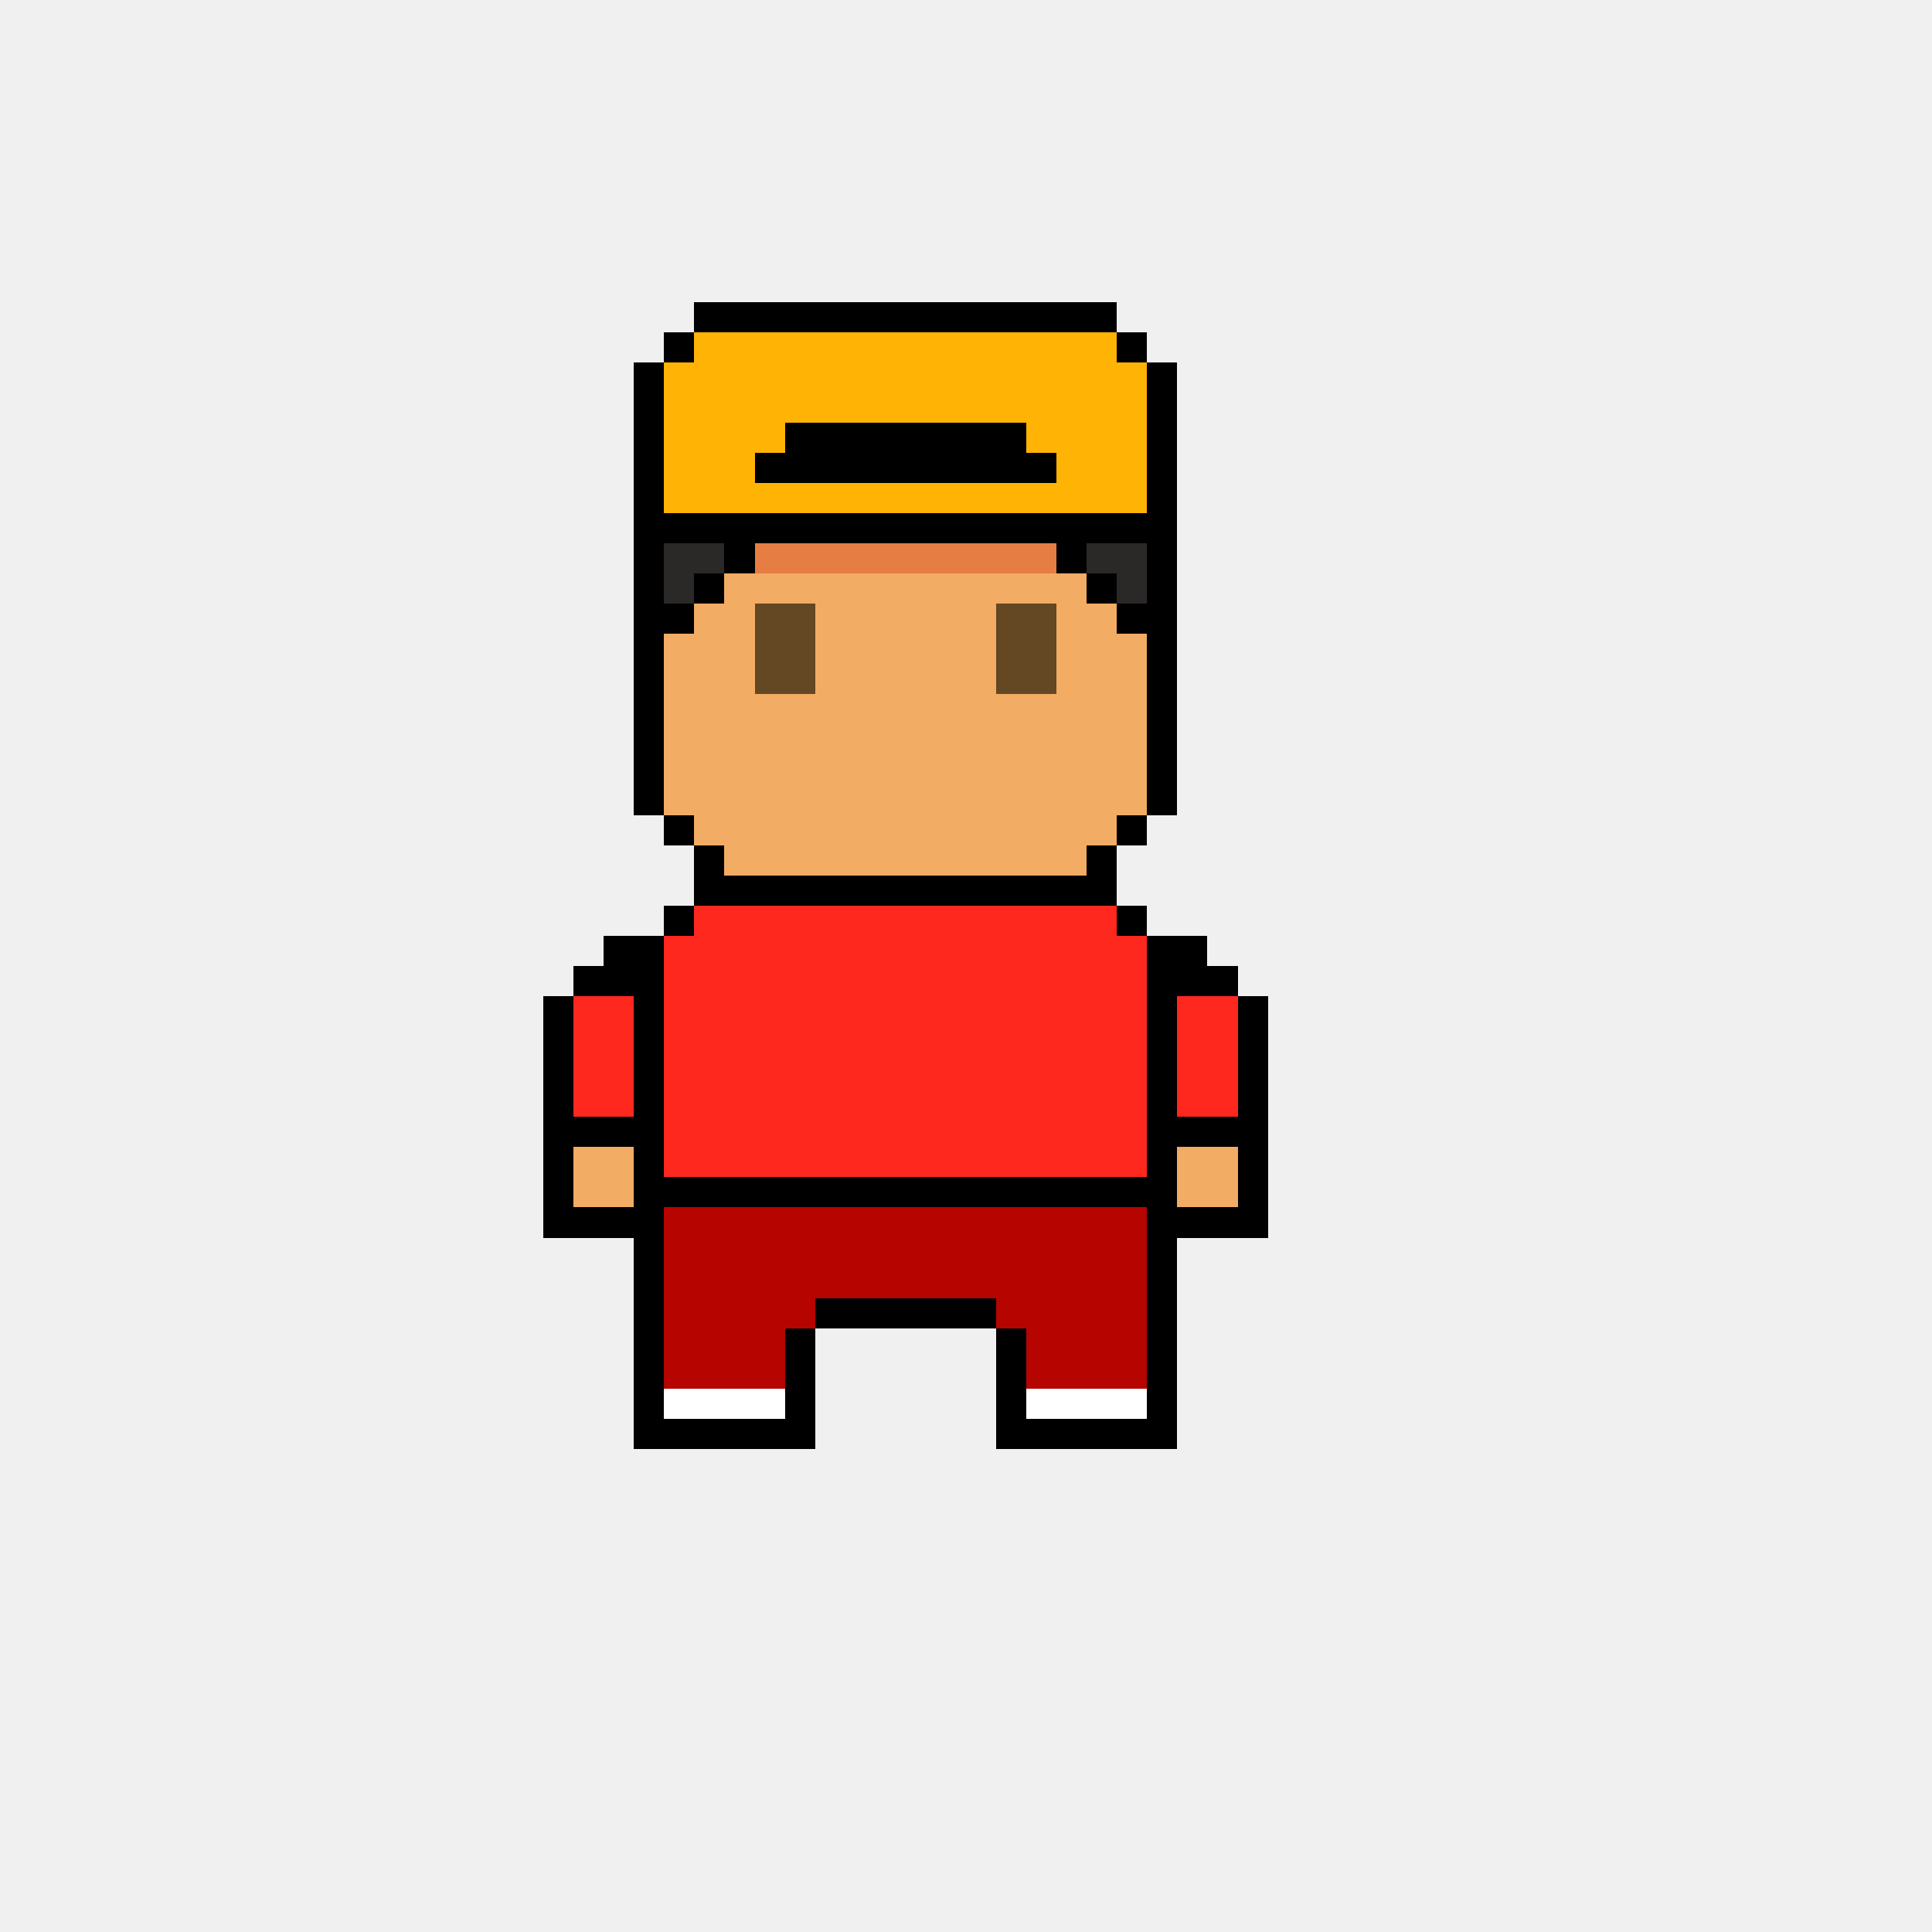
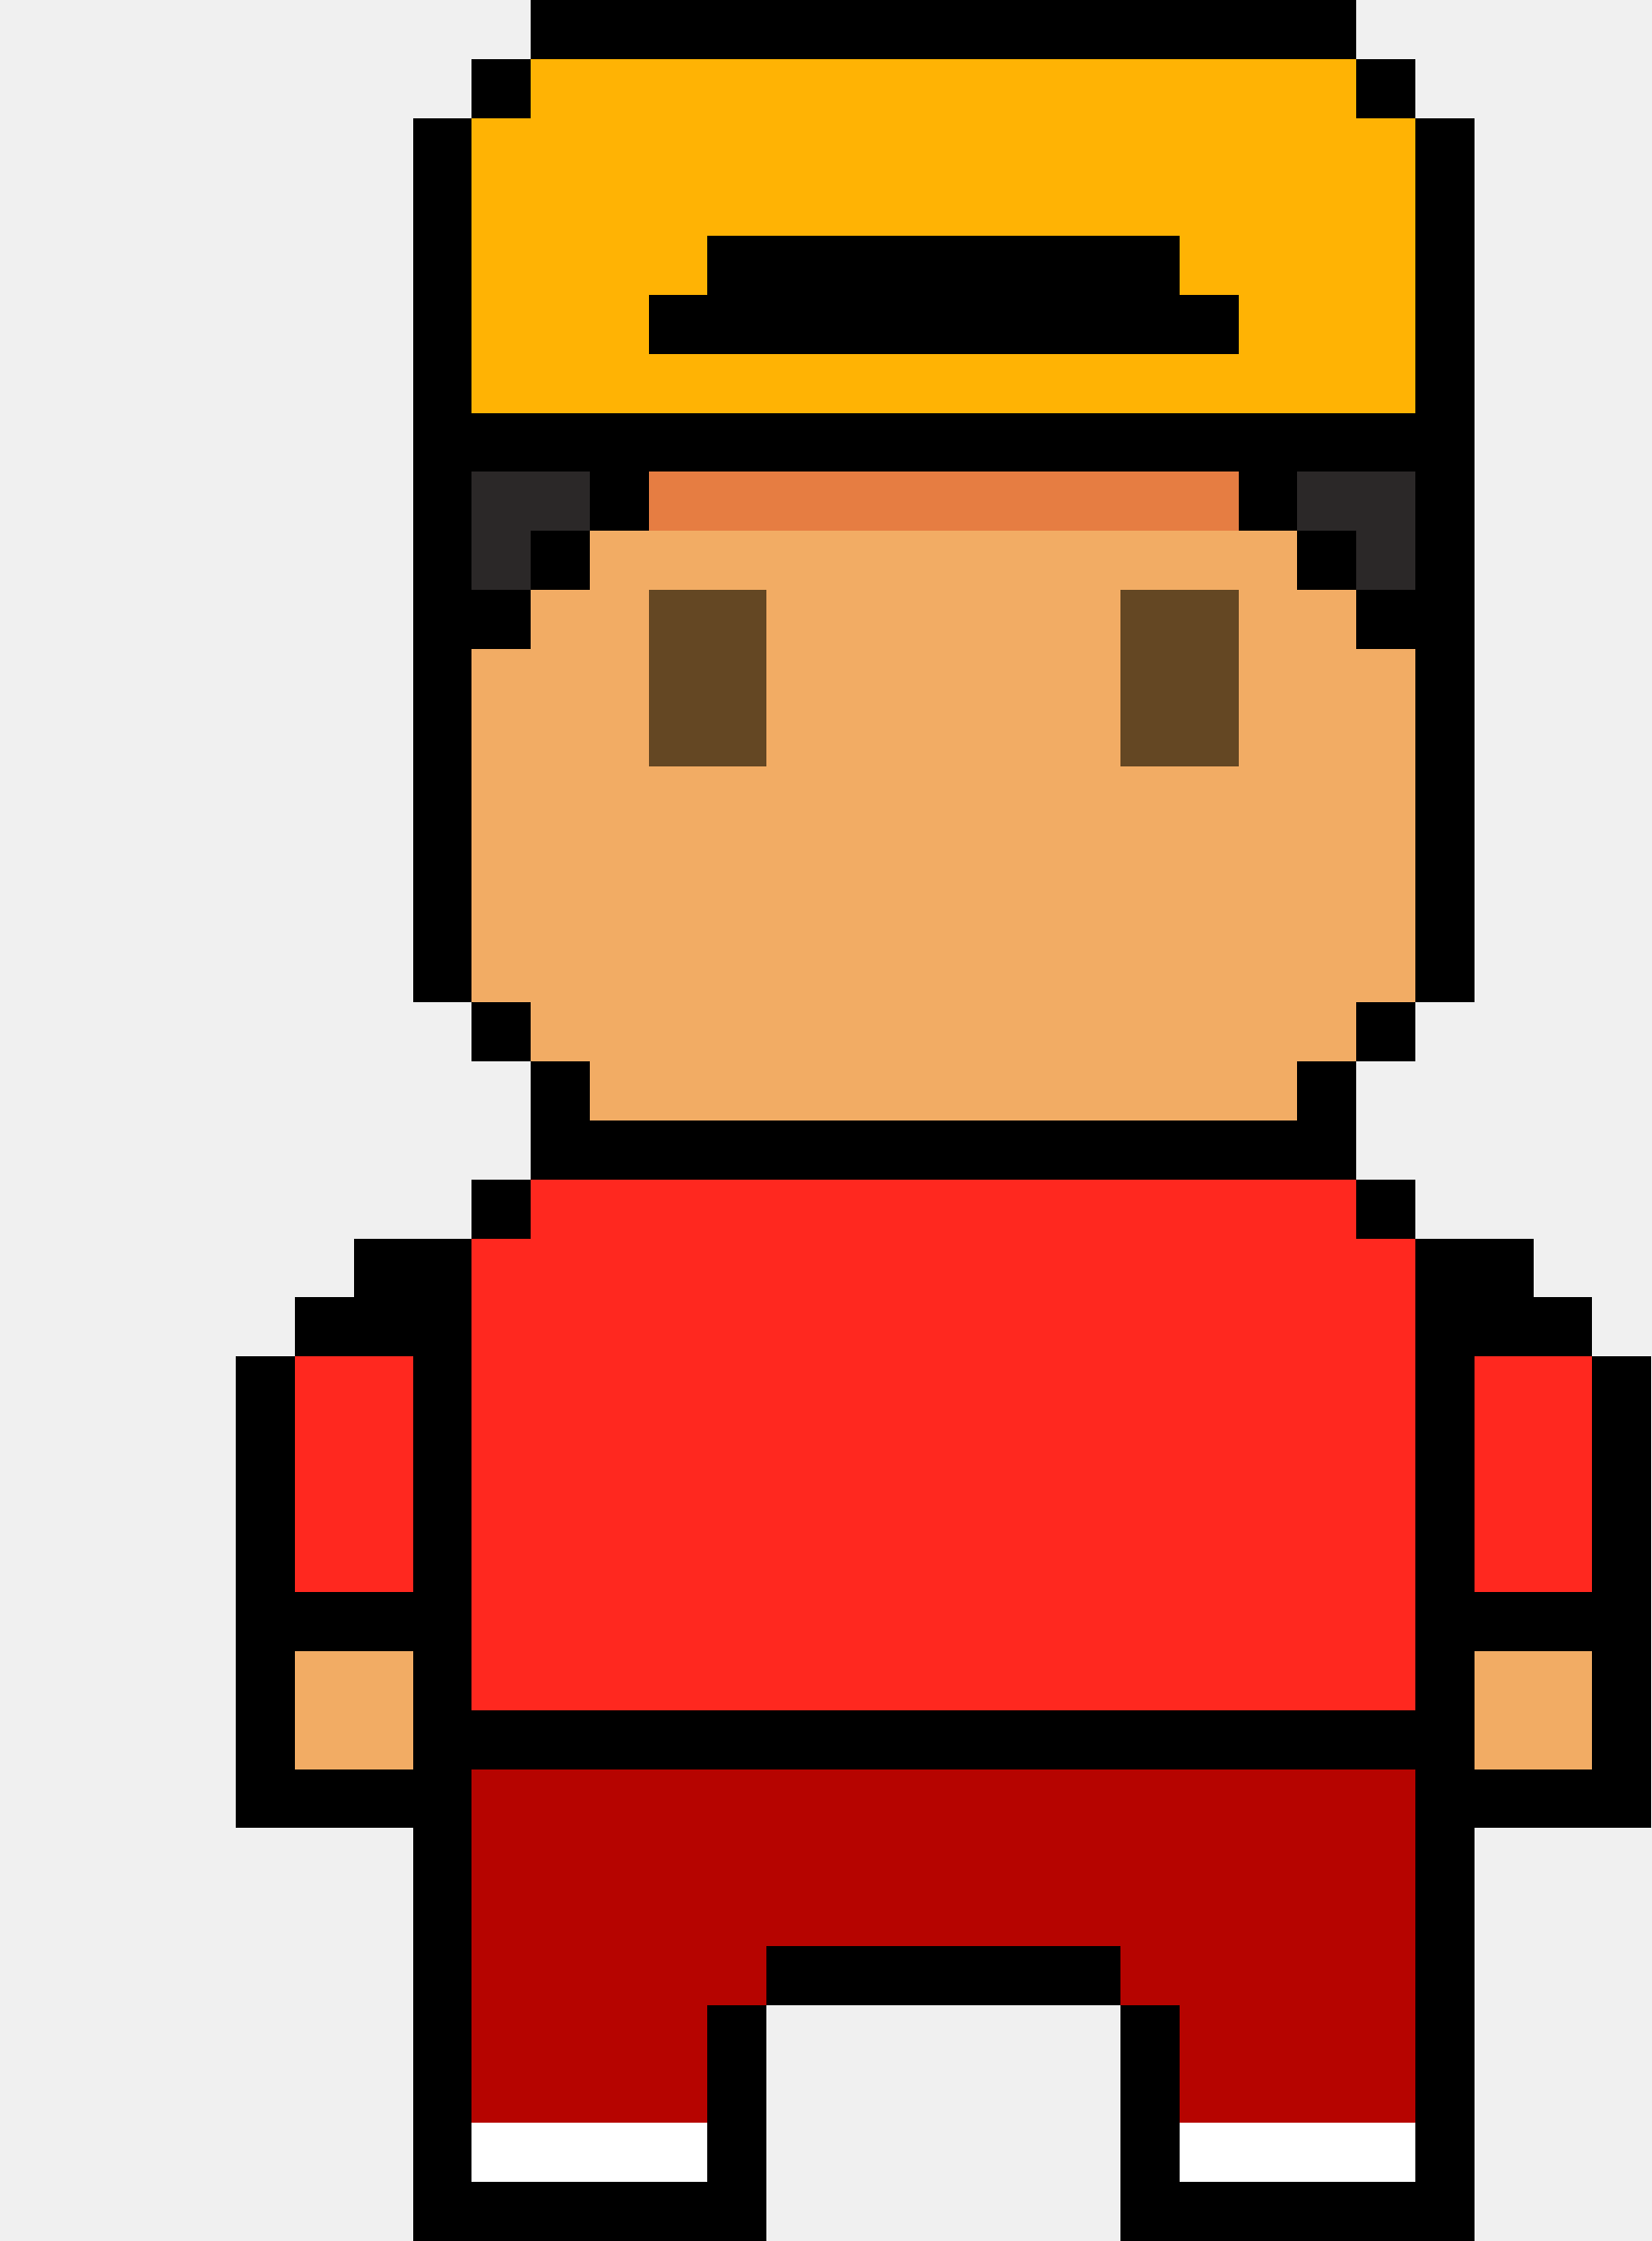
- <svg xmlns="http://www.w3.org/2000/svg" viewBox="0 -0.5 64 64" shape-rendering="crispEdges">
-   <path stroke="#000000" d="M23 10h14M22 11h1M37 11h1M21 12h1M38 12h1M21 13h1M38 13h1M21 14h1M26 14h8M38 14h1M21 15h1M25 15h10M38 15h1M21 16h1M38 16h1M21 17h18M21 18h1M24 18h1M35 18h1M38 18h1M21 19h1M23 19h1M36 19h1M38 19h1M21 20h2M37 20h2M21 21h1M38 21h1M21 22h1M38 22h1M21 23h1M38 23h1M21 24h1M38 24h1M21 25h1M38 25h1M21 26h1M38 26h1M22 27h1M37 27h1M23 28h1M36 28h1M23 29h14M22 30h1M37 30h1M20 31h2M38 31h2M19 32h3M38 32h3M18 33h1M21 33h1M38 33h1M41 33h1M18 34h1M21 34h1M38 34h1M41 34h1M18 35h1M21 35h1M38 35h1M41 35h1M18 36h1M21 36h1M38 36h1M41 36h1M18 37h4M38 37h4M18 38h1M21 38h1M38 38h1M41 38h1M18 39h1M21 39h18M41 39h1M18 40h4M38 40h4M21 41h1M38 41h1M21 42h1M38 42h1M21 43h1M27 43h6M38 43h1M21 44h1M26 44h1M33 44h1M38 44h1M21 45h1M26 45h1M33 45h1M38 45h1M21 46h1M26 46h1M33 46h1M38 46h1M21 47h6M33 47h6" />
-   <path stroke="#ffb304" d="M23 11h14M22 12h16M22 13h16M22 14h4M34 14h4M22 15h3M35 15h3M22 16h16" />
-   <path stroke="#2b2828" d="M22 18h2M36 18h2M22 19h1M37 19h1" />
-   <path stroke="#e67d42" d="M25 18h10" />
-   <path stroke="#f2ac64" d="M24 19h12M23 20h2M27 20h6M35 20h2M22 21h3M27 21h6M35 21h3M22 22h3M27 22h6M35 22h3M22 23h16M22 24h16M22 25h16M22 26h16M23 27h14M24 28h12M19 38h2M39 38h2M19 39h2M39 39h2" />
-   <path stroke="#644723" d="M25 20h2M33 20h2M25 21h2M33 21h2M25 22h2M33 22h2" />
-   <path stroke="#ff281f" d="M23 30h14M22 31h16M22 32h16M19 33h2M22 33h16M39 33h2M19 34h2M22 34h16M39 34h2M19 35h2M22 35h16M39 35h2M19 36h2M22 36h16M39 36h2M22 37h16M22 38h16" />
-   <path stroke="#b60400" d="M22 40h16M22 41h16M22 42h16M22 43h5M33 43h5M22 44h4M34 44h4M22 45h4M34 45h4" />
-   <path stroke="#ffffff" d="M22 46h4M34 46h4" />
+ <svg xmlns="http://www.w3.org/2000/svg" viewBox="0 -0.5 28 38" shape-rendering="crispEdges">
+   <path stroke="#000000" d="M9 0h14M8 1h1M23 1h1M7 2h1M24 2h1M7 3h1M24 3h1M7 4h1M12 4h8M24 4h1M7 5h1M11 5h10M24 5h1M7 6h1M24 6h1M7 7h18M7 8h1M10 8h1M21 8h1M24 8h1M7 9h1M9 9h1M22 9h1M24 9h1M7 10h2M23 10h2M7 11h1M24 11h1M7 12h1M24 12h1M7 13h1M24 13h1M7 14h1M24 14h1M7 15h1M24 15h1M7 16h1M24 16h1M8 17h1M23 17h1M9 18h1M22 18h1M9 19h14M8 20h1M23 20h1M6 21h2M24 21h2M5 22h3M24 22h3M4 23h1M7 23h1M24 23h1M27 23h1M4 24h1M7 24h1M24 24h1M27 24h1M4 25h1M7 25h1M24 25h1M27 25h1M4 26h1M7 26h1M24 26h1M27 26h1M4 27h4M24 27h4M4 28h1M7 28h1M24 28h1M27 28h1M4 29h1M7 29h18M27 29h1M4 30h4M24 30h4M7 31h1M24 31h1M7 32h1M24 32h1M7 33h1M13 33h6M24 33h1M7 34h1M12 34h1M19 34h1M24 34h1M7 35h1M12 35h1M19 35h1M24 35h1M7 36h1M12 36h1M19 36h1M24 36h1M7 37h6M19 37h6" />
+   <path stroke="#ffb304" d="M9 1h14M8 2h16M8 3h16M8 4h4M20 4h4M8 5h3M21 5h3M8 6h16" />
+   <path stroke="#2b2828" d="M8 8h2M22 8h2M8 9h1M23 9h1" />
+   <path stroke="#e67d42" d="M11 8h10" />
+   <path stroke="#f2ac64" d="M10 9h12M9 10h2M13 10h6M21 10h2M8 11h3M13 11h6M21 11h3M8 12h3M13 12h6M21 12h3M8 13h16M8 14h16M8 15h16M8 16h16M9 17h14M10 18h12M5 28h2M25 28h2M5 29h2M25 29h2" />
+   <path stroke="#644723" d="M11 10h2M19 10h2M11 11h2M19 11h2M11 12h2M19 12h2" />
+   <path stroke="#ff281f" d="M9 20h14M8 21h16M8 22h16M5 23h2M8 23h16M25 23h2M5 24h2M8 24h16M25 24h2M5 25h2M8 25h16M25 25h2M5 26h2M8 26h16M25 26h2M8 27h16M8 28h16" />
+   <path stroke="#b60400" d="M8 30h16M8 31h16M8 32h16M8 33h5M19 33h5M8 34h4M20 34h4M8 35h4M20 35h4" />
+   <path stroke="#ffffff" d="M8 36h4M20 36h4" />
</svg>
